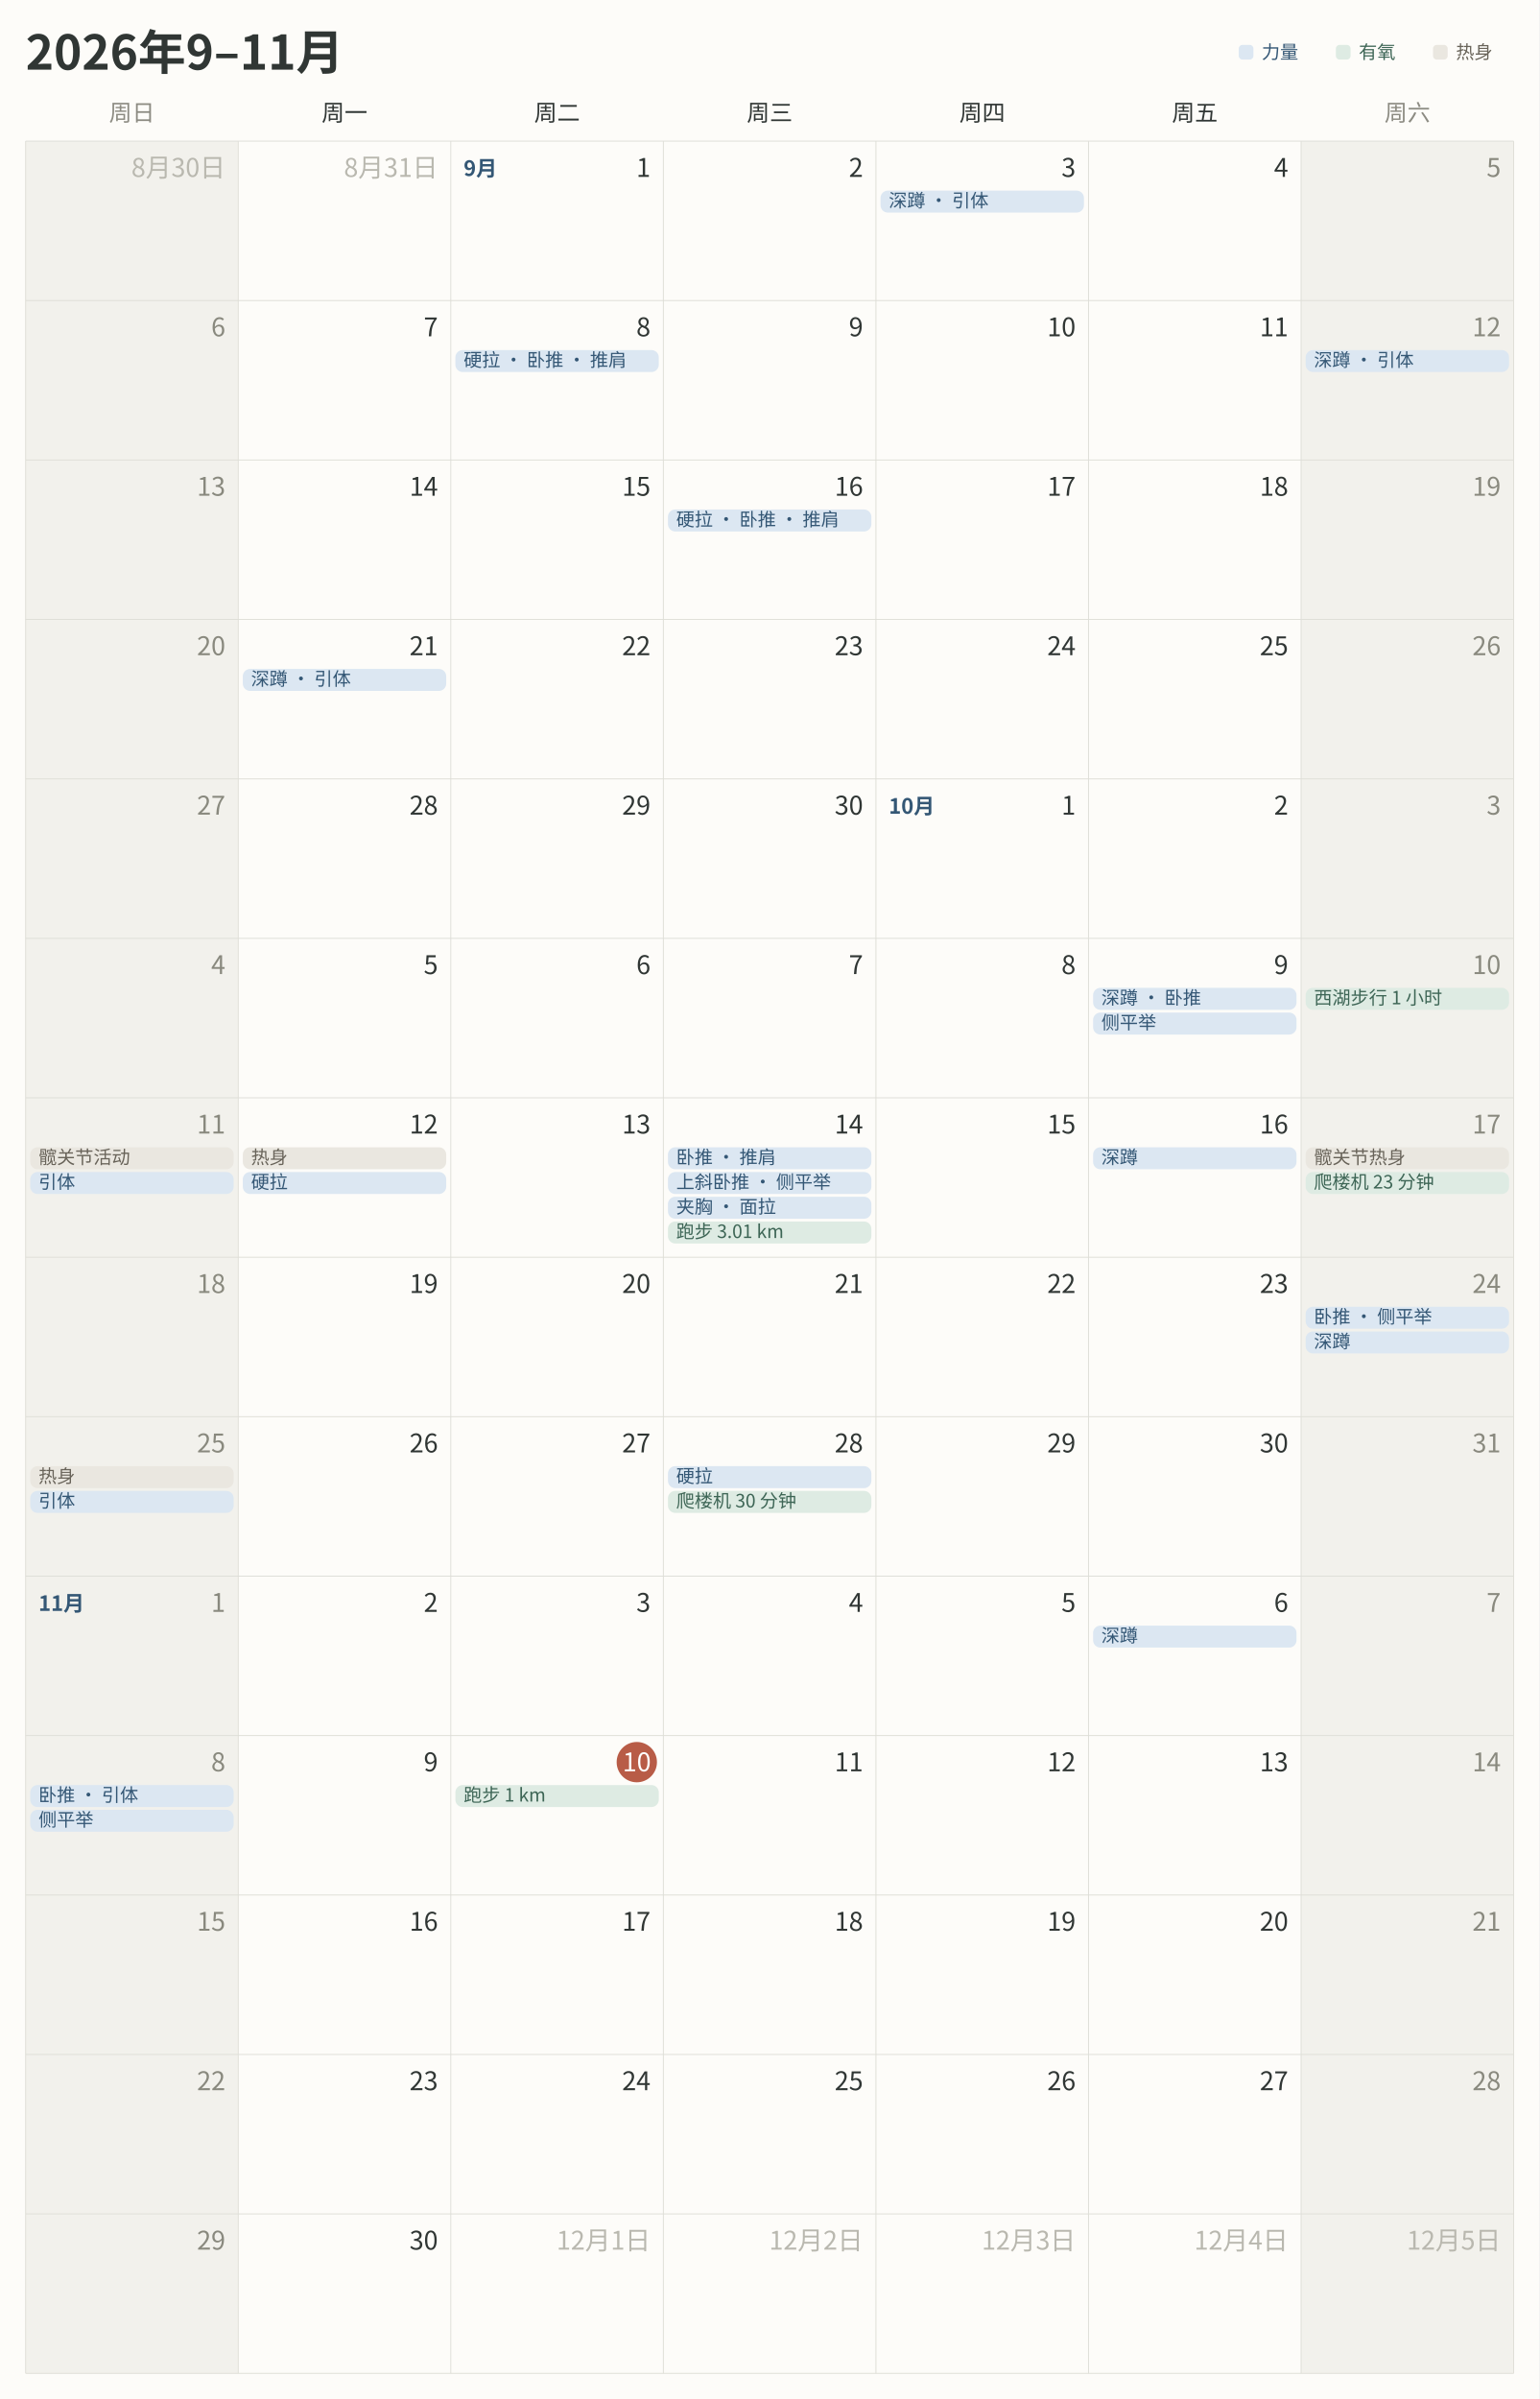
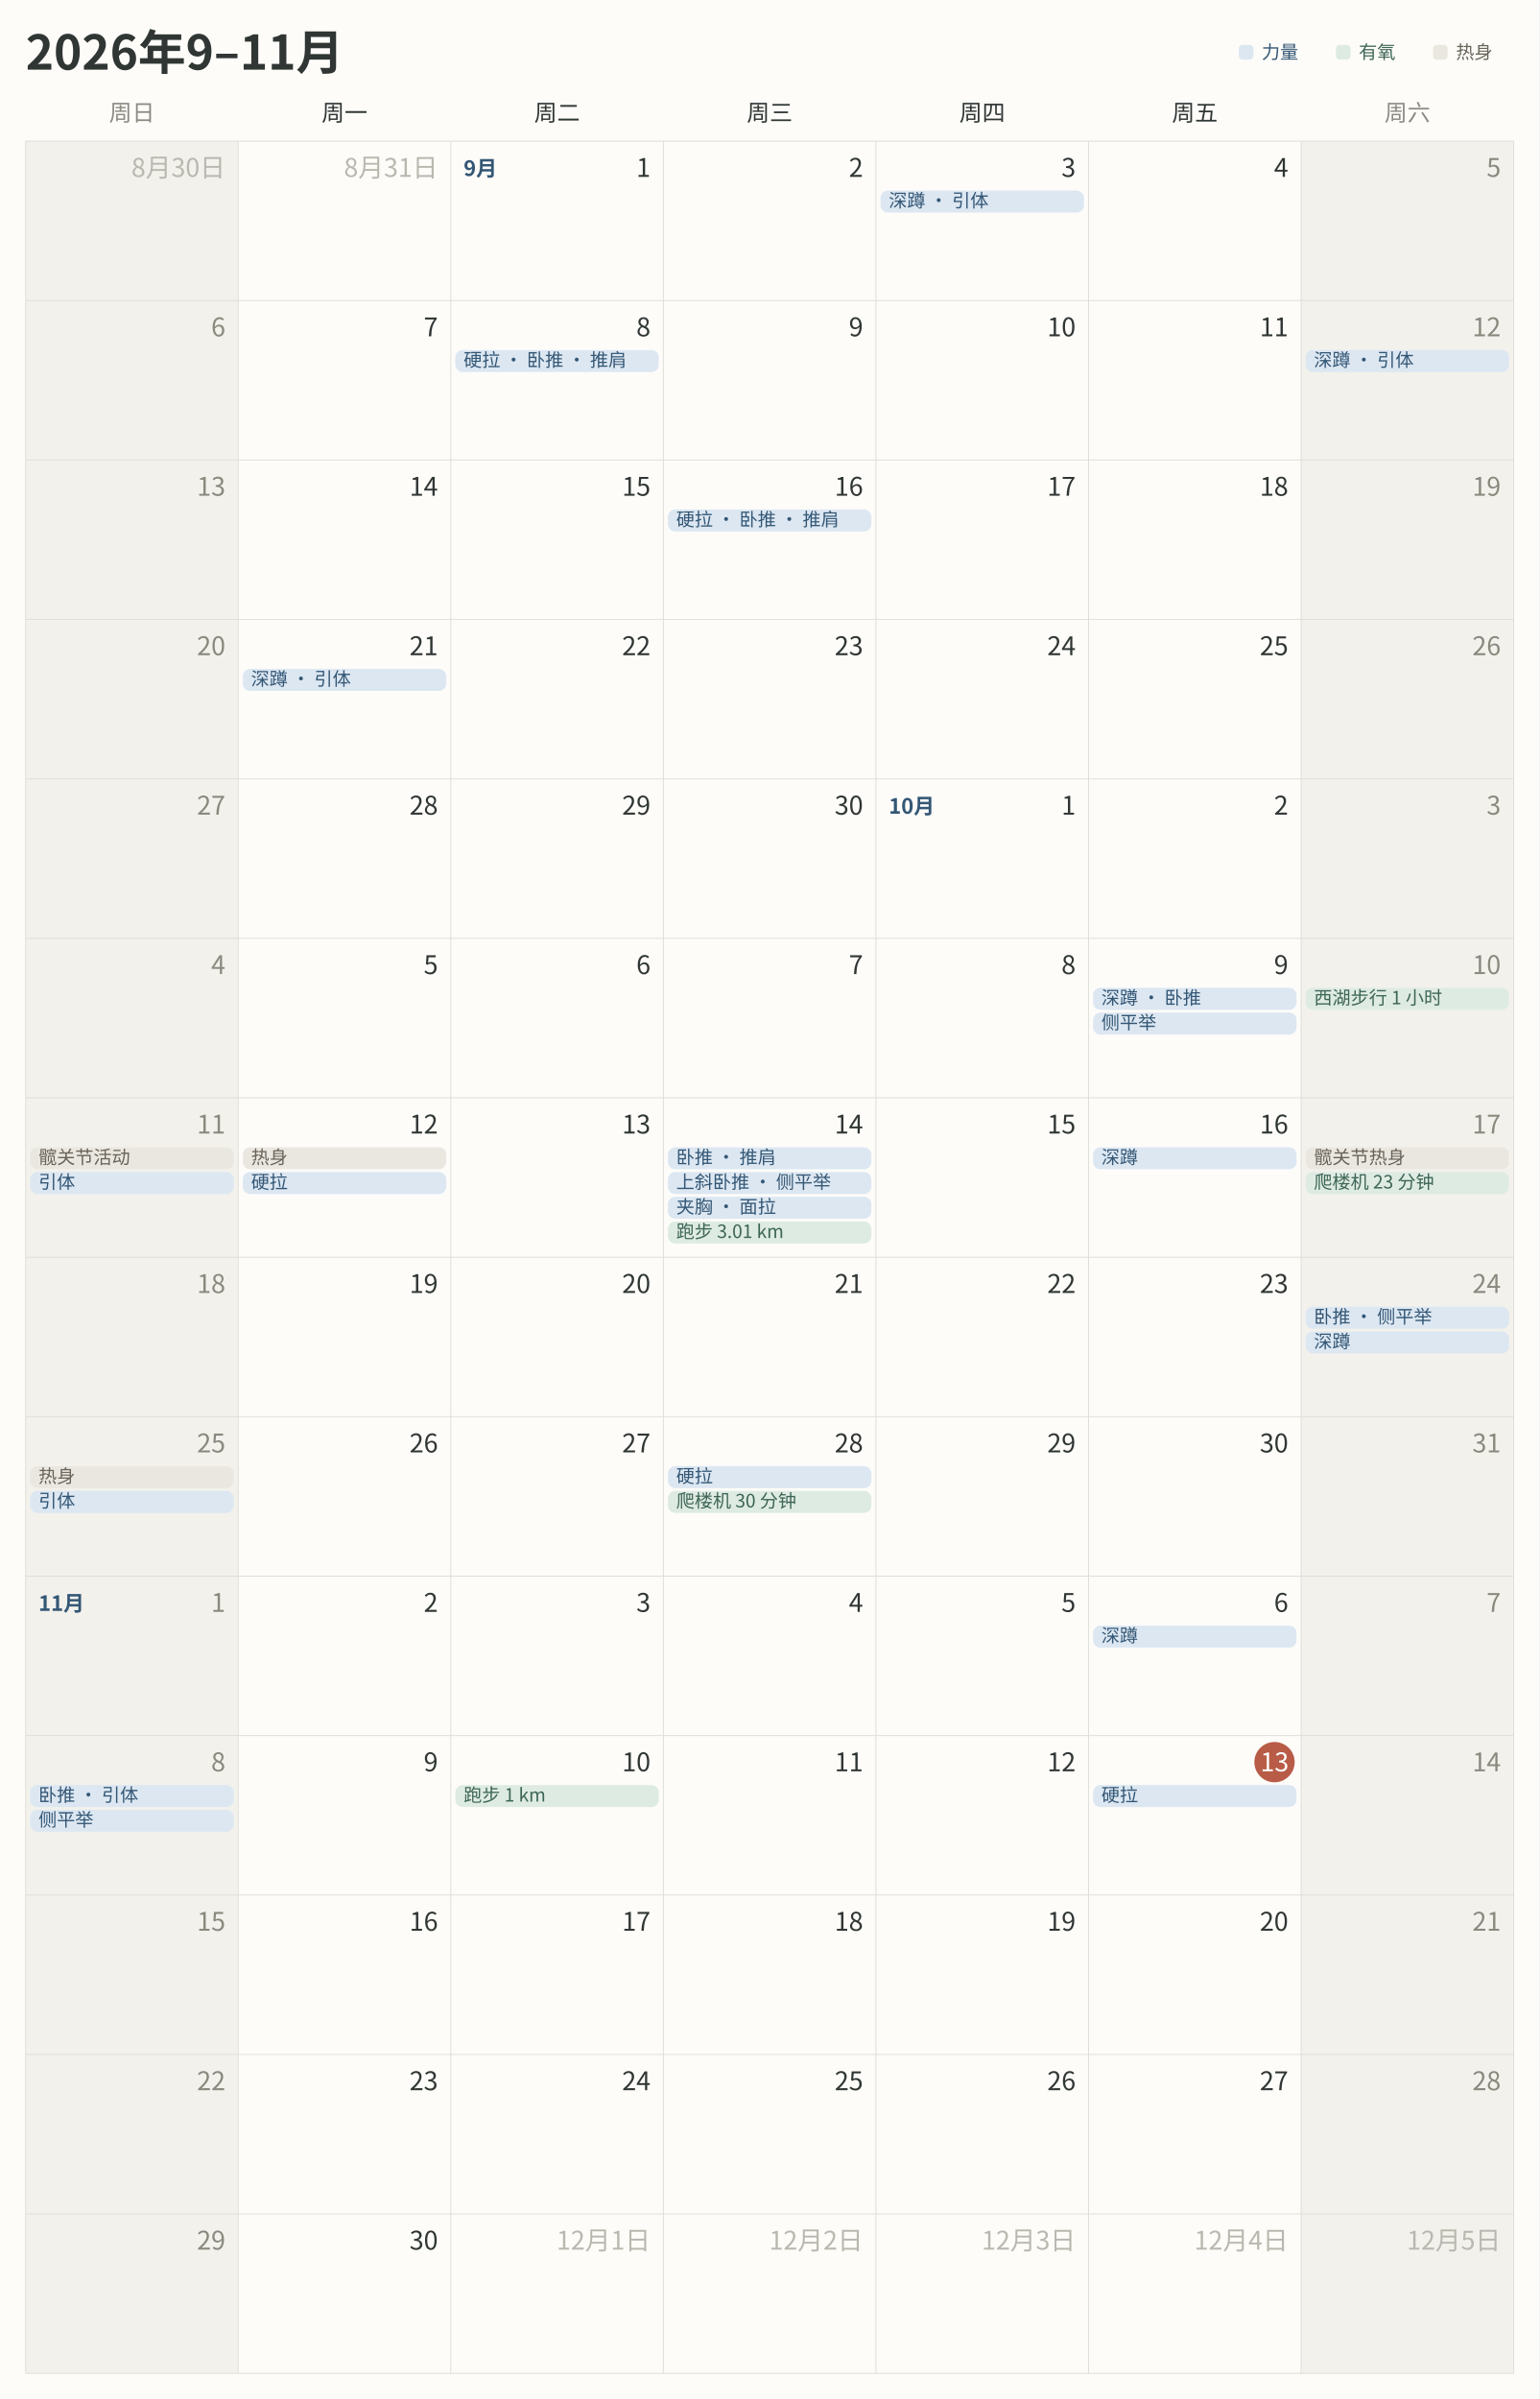
<svg xmlns="http://www.w3.org/2000/svg" width="1680" height="2618" viewBox="0 0 1680 2618" role="img" aria-labelledby="title description">
  <rect width="1680" height="2618" fill="#fdfcf9" />
  <g font-family="-apple-system, BlinkMacSystemFont, 'PingFang SC', 'Microsoft YaHei', 'Noto Sans CJK SC', sans-serif">
    <text x="28" y="76" font-size="52" font-weight="700" fill="#303634">2026年9–11月</text>
    <rect x="1352" y="49" width="16" height="16" rx="4" fill="#dce7f2" />
    <text x="1377" y="64" font-size="20" fill="#345775">力量</text>
    <rect x="1458" y="49" width="16" height="16" rx="4" fill="#deebe3" />
    <text x="1483" y="64" font-size="20" fill="#3d6555">有氧</text>
    <rect x="1564" y="49" width="16" height="16" rx="4" fill="#eae7e0" />
    <text x="1589" y="64" font-size="20" fill="#686359">热身</text>
    <text x="144.0" y="132" text-anchor="middle" font-size="25" fill="#8c8b82">周日</text>
    <text x="376.0" y="132" text-anchor="middle" font-size="25" fill="#303634">周一</text>
    <text x="608.0" y="132" text-anchor="middle" font-size="25" fill="#303634">周二</text>
    <text x="840.0" y="132" text-anchor="middle" font-size="25" fill="#303634">周三</text>
    <text x="1072.0" y="132" text-anchor="middle" font-size="25" fill="#303634">周四</text>
    <text x="1304.0" y="132" text-anchor="middle" font-size="25" fill="#303634">周五</text>
    <text x="1536.0" y="132" text-anchor="middle" font-size="25" fill="#8c8b82">周六</text>
    <rect x="28" y="154" width="232" height="174" fill="#f2f1ec" />
    <text x="246" y="193" text-anchor="end" font-size="28" fill="#b9b8af">8月30日</text>
    <rect x="260" y="154" width="232" height="174" fill="#fdfcf9" />
    <text x="478" y="193" text-anchor="end" font-size="28" fill="#b9b8af">8月31日</text>
    <rect x="492" y="154" width="232" height="174" fill="#fdfcf9" />
    <text x="506" y="192" font-size="23" font-weight="600" fill="#345775">9月</text>
    <text x="710" y="193" text-anchor="end" font-size="28" fill="#303634">1</text>
    <rect x="724" y="154" width="232" height="174" fill="#fdfcf9" />
    <text x="942" y="193" text-anchor="end" font-size="28" fill="#303634">2</text>
    <rect x="956" y="154" width="232" height="174" fill="#fdfcf9" />
    <text x="1174" y="193" text-anchor="end" font-size="28" fill="#303634">3</text>
    <g>
      <rect x="961" y="208" width="222" height="24" rx="8" fill="#dce7f2" />
      <text x="970" y="226" font-size="20.00" fill="#345775">深蹲 · 引体</text>
    </g>
    <rect x="1188" y="154" width="232" height="174" fill="#fdfcf9" />
    <text x="1406" y="193" text-anchor="end" font-size="28" fill="#303634">4</text>
    <rect x="1420" y="154" width="232" height="174" fill="#f2f1ec" />
    <text x="1638" y="193" text-anchor="end" font-size="28" fill="#89897e">5</text>
    <rect x="28" y="328" width="232" height="174" fill="#f2f1ec" />
    <text x="246" y="367" text-anchor="end" font-size="28" fill="#89897e">6</text>
    <rect x="260" y="328" width="232" height="174" fill="#fdfcf9" />
    <text x="478" y="367" text-anchor="end" font-size="28" fill="#303634">7</text>
    <rect x="492" y="328" width="232" height="174" fill="#fdfcf9" />
    <text x="710" y="367" text-anchor="end" font-size="28" fill="#303634">8</text>
    <g>
      <rect x="497" y="382" width="222" height="24" rx="8" fill="#dce7f2" />
      <text x="506" y="400" font-size="20.00" fill="#345775">硬拉 · 卧推 · 推肩</text>
    </g>
    <rect x="724" y="328" width="232" height="174" fill="#fdfcf9" />
    <text x="942" y="367" text-anchor="end" font-size="28" fill="#303634">9</text>
    <rect x="956" y="328" width="232" height="174" fill="#fdfcf9" />
    <text x="1174" y="367" text-anchor="end" font-size="28" fill="#303634">10</text>
    <rect x="1188" y="328" width="232" height="174" fill="#fdfcf9" />
    <text x="1406" y="367" text-anchor="end" font-size="28" fill="#303634">11</text>
    <rect x="1420" y="328" width="232" height="174" fill="#f2f1ec" />
    <text x="1638" y="367" text-anchor="end" font-size="28" fill="#89897e">12</text>
    <g>
      <rect x="1425" y="382" width="222" height="24" rx="8" fill="#dce7f2" />
      <text x="1434" y="400" font-size="20.00" fill="#345775">深蹲 · 引体</text>
    </g>
    <rect x="28" y="502" width="232" height="174" fill="#f2f1ec" />
    <text x="246" y="541" text-anchor="end" font-size="28" fill="#89897e">13</text>
    <rect x="260" y="502" width="232" height="174" fill="#fdfcf9" />
    <text x="478" y="541" text-anchor="end" font-size="28" fill="#303634">14</text>
    <rect x="492" y="502" width="232" height="174" fill="#fdfcf9" />
    <text x="710" y="541" text-anchor="end" font-size="28" fill="#303634">15</text>
    <rect x="724" y="502" width="232" height="174" fill="#fdfcf9" />
    <text x="942" y="541" text-anchor="end" font-size="28" fill="#303634">16</text>
    <g>
      <rect x="729" y="556" width="222" height="24" rx="8" fill="#dce7f2" />
      <text x="738" y="574" font-size="20.00" fill="#345775">硬拉 · 卧推 · 推肩</text>
    </g>
    <rect x="956" y="502" width="232" height="174" fill="#fdfcf9" />
    <text x="1174" y="541" text-anchor="end" font-size="28" fill="#303634">17</text>
    <rect x="1188" y="502" width="232" height="174" fill="#fdfcf9" />
    <text x="1406" y="541" text-anchor="end" font-size="28" fill="#303634">18</text>
    <rect x="1420" y="502" width="232" height="174" fill="#f2f1ec" />
    <text x="1638" y="541" text-anchor="end" font-size="28" fill="#89897e">19</text>
    <rect x="28" y="676" width="232" height="174" fill="#f2f1ec" />
    <text x="246" y="715" text-anchor="end" font-size="28" fill="#89897e">20</text>
    <rect x="260" y="676" width="232" height="174" fill="#fdfcf9" />
    <text x="478" y="715" text-anchor="end" font-size="28" fill="#303634">21</text>
    <g>
      <rect x="265" y="730" width="222" height="24" rx="8" fill="#dce7f2" />
      <text x="274" y="748" font-size="20.00" fill="#345775">深蹲 · 引体</text>
    </g>
    <rect x="492" y="676" width="232" height="174" fill="#fdfcf9" />
    <text x="710" y="715" text-anchor="end" font-size="28" fill="#303634">22</text>
    <rect x="724" y="676" width="232" height="174" fill="#fdfcf9" />
    <text x="942" y="715" text-anchor="end" font-size="28" fill="#303634">23</text>
    <rect x="956" y="676" width="232" height="174" fill="#fdfcf9" />
    <text x="1174" y="715" text-anchor="end" font-size="28" fill="#303634">24</text>
    <rect x="1188" y="676" width="232" height="174" fill="#fdfcf9" />
    <text x="1406" y="715" text-anchor="end" font-size="28" fill="#303634">25</text>
    <rect x="1420" y="676" width="232" height="174" fill="#f2f1ec" />
    <text x="1638" y="715" text-anchor="end" font-size="28" fill="#89897e">26</text>
    <rect x="28" y="850" width="232" height="174" fill="#f2f1ec" />
    <text x="246" y="889" text-anchor="end" font-size="28" fill="#89897e">27</text>
    <rect x="260" y="850" width="232" height="174" fill="#fdfcf9" />
    <text x="478" y="889" text-anchor="end" font-size="28" fill="#303634">28</text>
    <rect x="492" y="850" width="232" height="174" fill="#fdfcf9" />
    <text x="710" y="889" text-anchor="end" font-size="28" fill="#303634">29</text>
    <rect x="724" y="850" width="232" height="174" fill="#fdfcf9" />
    <text x="942" y="889" text-anchor="end" font-size="28" fill="#303634">30</text>
    <rect x="956" y="850" width="232" height="174" fill="#fdfcf9" />
    <text x="970" y="888" font-size="23" font-weight="600" fill="#345775">10月</text>
    <text x="1174" y="889" text-anchor="end" font-size="28" fill="#303634">1</text>
    <rect x="1188" y="850" width="232" height="174" fill="#fdfcf9" />
    <text x="1406" y="889" text-anchor="end" font-size="28" fill="#303634">2</text>
    <rect x="1420" y="850" width="232" height="174" fill="#f2f1ec" />
    <text x="1638" y="889" text-anchor="end" font-size="28" fill="#89897e">3</text>
    <rect x="28" y="1024" width="232" height="174" fill="#f2f1ec" />
    <text x="246" y="1063" text-anchor="end" font-size="28" fill="#89897e">4</text>
    <rect x="260" y="1024" width="232" height="174" fill="#fdfcf9" />
    <text x="478" y="1063" text-anchor="end" font-size="28" fill="#303634">5</text>
    <rect x="492" y="1024" width="232" height="174" fill="#fdfcf9" />
    <text x="710" y="1063" text-anchor="end" font-size="28" fill="#303634">6</text>
    <rect x="724" y="1024" width="232" height="174" fill="#fdfcf9" />
    <text x="942" y="1063" text-anchor="end" font-size="28" fill="#303634">7</text>
    <rect x="956" y="1024" width="232" height="174" fill="#fdfcf9" />
    <text x="1174" y="1063" text-anchor="end" font-size="28" fill="#303634">8</text>
    <rect x="1188" y="1024" width="232" height="174" fill="#fdfcf9" />
    <text x="1406" y="1063" text-anchor="end" font-size="28" fill="#303634">9</text>
    <g>
      <rect x="1193" y="1078" width="222" height="24" rx="8" fill="#dce7f2" />
      <text x="1202" y="1096" font-size="20.00" fill="#345775">深蹲 · 卧推</text>
    </g>
    <g>
      <rect x="1193" y="1105" width="222" height="24" rx="8" fill="#dce7f2" />
      <text x="1202" y="1123" font-size="20.00" fill="#345775">侧平举</text>
    </g>
    <rect x="1420" y="1024" width="232" height="174" fill="#f2f1ec" />
    <text x="1638" y="1063" text-anchor="end" font-size="28" fill="#89897e">10</text>
    <g>
      <rect x="1425" y="1078" width="222" height="24" rx="8" fill="#deebe3" />
      <text x="1434" y="1096" font-size="20.00" fill="#3d6555">西湖步行 1 小时</text>
    </g>
    <rect x="28" y="1198" width="232" height="174" fill="#f2f1ec" />
    <text x="246" y="1237" text-anchor="end" font-size="28" fill="#89897e">11</text>
    <g>
      <rect x="33" y="1252" width="222" height="24" rx="8" fill="#eae7e0" />
      <text x="42" y="1270" font-size="20.00" fill="#686359">髋关节活动</text>
    </g>
    <g>
      <rect x="33" y="1279" width="222" height="24" rx="8" fill="#dce7f2" />
      <text x="42" y="1297" font-size="20.00" fill="#345775">引体</text>
    </g>
    <rect x="260" y="1198" width="232" height="174" fill="#fdfcf9" />
    <text x="478" y="1237" text-anchor="end" font-size="28" fill="#303634">12</text>
    <g>
      <rect x="265" y="1252" width="222" height="24" rx="8" fill="#eae7e0" />
      <text x="274" y="1270" font-size="20.00" fill="#686359">热身</text>
    </g>
    <g>
      <rect x="265" y="1279" width="222" height="24" rx="8" fill="#dce7f2" />
      <text x="274" y="1297" font-size="20.00" fill="#345775">硬拉</text>
    </g>
    <rect x="492" y="1198" width="232" height="174" fill="#fdfcf9" />
    <text x="710" y="1237" text-anchor="end" font-size="28" fill="#303634">13</text>
    <rect x="724" y="1198" width="232" height="174" fill="#fdfcf9" />
    <text x="942" y="1237" text-anchor="end" font-size="28" fill="#303634">14</text>
    <g>
      <rect x="729" y="1252" width="222" height="24" rx="8" fill="#dce7f2" />
      <text x="738" y="1270" font-size="20.00" fill="#345775">卧推 · 推肩</text>
    </g>
    <g>
      <rect x="729" y="1279" width="222" height="24" rx="8" fill="#dce7f2" />
      <text x="738" y="1297" font-size="20.00" fill="#345775">上斜卧推 · 侧平举</text>
    </g>
    <g>
      <rect x="729" y="1306" width="222" height="24" rx="8" fill="#dce7f2" />
      <text x="738" y="1324" font-size="20.00" fill="#345775">夹胸 · 面拉</text>
    </g>
    <g>
      <rect x="729" y="1333" width="222" height="24" rx="8" fill="#deebe3" />
      <text x="738" y="1351" font-size="20.00" fill="#3d6555">跑步 3.01 km</text>
    </g>
    <rect x="956" y="1198" width="232" height="174" fill="#fdfcf9" />
    <text x="1174" y="1237" text-anchor="end" font-size="28" fill="#303634">15</text>
    <rect x="1188" y="1198" width="232" height="174" fill="#fdfcf9" />
    <text x="1406" y="1237" text-anchor="end" font-size="28" fill="#303634">16</text>
    <g>
      <rect x="1193" y="1252" width="222" height="24" rx="8" fill="#dce7f2" />
      <text x="1202" y="1270" font-size="20.00" fill="#345775">深蹲</text>
    </g>
    <rect x="1420" y="1198" width="232" height="174" fill="#f2f1ec" />
    <text x="1638" y="1237" text-anchor="end" font-size="28" fill="#89897e">17</text>
    <g>
      <rect x="1425" y="1252" width="222" height="24" rx="8" fill="#eae7e0" />
      <text x="1434" y="1270" font-size="20.00" fill="#686359">髋关节热身</text>
    </g>
    <g>
      <rect x="1425" y="1279" width="222" height="24" rx="8" fill="#deebe3" />
      <text x="1434" y="1297" font-size="20.00" fill="#3d6555">爬楼机 23 分钟</text>
    </g>
    <rect x="28" y="1372" width="232" height="174" fill="#f2f1ec" />
    <text x="246" y="1411" text-anchor="end" font-size="28" fill="#89897e">18</text>
    <rect x="260" y="1372" width="232" height="174" fill="#fdfcf9" />
    <text x="478" y="1411" text-anchor="end" font-size="28" fill="#303634">19</text>
    <rect x="492" y="1372" width="232" height="174" fill="#fdfcf9" />
    <text x="710" y="1411" text-anchor="end" font-size="28" fill="#303634">20</text>
    <rect x="724" y="1372" width="232" height="174" fill="#fdfcf9" />
    <text x="942" y="1411" text-anchor="end" font-size="28" fill="#303634">21</text>
    <rect x="956" y="1372" width="232" height="174" fill="#fdfcf9" />
    <text x="1174" y="1411" text-anchor="end" font-size="28" fill="#303634">22</text>
    <rect x="1188" y="1372" width="232" height="174" fill="#fdfcf9" />
    <text x="1406" y="1411" text-anchor="end" font-size="28" fill="#303634">23</text>
    <rect x="1420" y="1372" width="232" height="174" fill="#f2f1ec" />
    <text x="1638" y="1411" text-anchor="end" font-size="28" fill="#89897e">24</text>
    <g>
      <rect x="1425" y="1426" width="222" height="24" rx="8" fill="#dce7f2" />
      <text x="1434" y="1444" font-size="20.00" fill="#345775">卧推 · 侧平举</text>
    </g>
    <g>
      <rect x="1425" y="1453" width="222" height="24" rx="8" fill="#dce7f2" />
      <text x="1434" y="1471" font-size="20.00" fill="#345775">深蹲</text>
    </g>
    <rect x="28" y="1546" width="232" height="174" fill="#f2f1ec" />
    <text x="246" y="1585" text-anchor="end" font-size="28" fill="#89897e">25</text>
    <g>
      <rect x="33" y="1600" width="222" height="24" rx="8" fill="#eae7e0" />
      <text x="42" y="1618" font-size="20.00" fill="#686359">热身</text>
    </g>
    <g>
      <rect x="33" y="1627" width="222" height="24" rx="8" fill="#dce7f2" />
      <text x="42" y="1645" font-size="20.00" fill="#345775">引体</text>
    </g>
    <rect x="260" y="1546" width="232" height="174" fill="#fdfcf9" />
    <text x="478" y="1585" text-anchor="end" font-size="28" fill="#303634">26</text>
    <rect x="492" y="1546" width="232" height="174" fill="#fdfcf9" />
    <text x="710" y="1585" text-anchor="end" font-size="28" fill="#303634">27</text>
    <rect x="724" y="1546" width="232" height="174" fill="#fdfcf9" />
    <text x="942" y="1585" text-anchor="end" font-size="28" fill="#303634">28</text>
    <g>
      <rect x="729" y="1600" width="222" height="24" rx="8" fill="#dce7f2" />
      <text x="738" y="1618" font-size="20.00" fill="#345775">硬拉</text>
    </g>
    <g>
      <rect x="729" y="1627" width="222" height="24" rx="8" fill="#deebe3" />
      <text x="738" y="1645" font-size="20.00" fill="#3d6555">爬楼机 30 分钟</text>
    </g>
    <rect x="956" y="1546" width="232" height="174" fill="#fdfcf9" />
    <text x="1174" y="1585" text-anchor="end" font-size="28" fill="#303634">29</text>
    <rect x="1188" y="1546" width="232" height="174" fill="#fdfcf9" />
    <text x="1406" y="1585" text-anchor="end" font-size="28" fill="#303634">30</text>
    <rect x="1420" y="1546" width="232" height="174" fill="#f2f1ec" />
    <text x="1638" y="1585" text-anchor="end" font-size="28" fill="#89897e">31</text>
    <rect x="28" y="1720" width="232" height="174" fill="#f2f1ec" />
    <text x="42" y="1758" font-size="23" font-weight="600" fill="#345775">11月</text>
    <text x="246" y="1759" text-anchor="end" font-size="28" fill="#89897e">1</text>
    <rect x="260" y="1720" width="232" height="174" fill="#fdfcf9" />
    <text x="478" y="1759" text-anchor="end" font-size="28" fill="#303634">2</text>
    <rect x="492" y="1720" width="232" height="174" fill="#fdfcf9" />
    <text x="710" y="1759" text-anchor="end" font-size="28" fill="#303634">3</text>
    <rect x="724" y="1720" width="232" height="174" fill="#fdfcf9" />
    <text x="942" y="1759" text-anchor="end" font-size="28" fill="#303634">4</text>
    <rect x="956" y="1720" width="232" height="174" fill="#fdfcf9" />
    <text x="1174" y="1759" text-anchor="end" font-size="28" fill="#303634">5</text>
    <rect x="1188" y="1720" width="232" height="174" fill="#fdfcf9" />
    <text x="1406" y="1759" text-anchor="end" font-size="28" fill="#303634">6</text>
    <g>
      <rect x="1193" y="1774" width="222" height="24" rx="8" fill="#dce7f2" />
      <text x="1202" y="1792" font-size="20.00" fill="#345775">深蹲</text>
    </g>
    <rect x="1420" y="1720" width="232" height="174" fill="#f2f1ec" />
    <text x="1638" y="1759" text-anchor="end" font-size="28" fill="#89897e">7</text>
    <rect x="28" y="1894" width="232" height="174" fill="#f2f1ec" />
    <text x="246" y="1933" text-anchor="end" font-size="28" fill="#89897e">8</text>
    <g>
      <rect x="33" y="1948" width="222" height="24" rx="8" fill="#dce7f2" />
      <text x="42" y="1966" font-size="20.00" fill="#345775">卧推 · 引体</text>
    </g>
    <g>
      <rect x="33" y="1975" width="222" height="24" rx="8" fill="#dce7f2" />
      <text x="42" y="1993" font-size="20.00" fill="#345775">侧平举</text>
    </g>
    <rect x="260" y="1894" width="232" height="174" fill="#fdfcf9" />
    <text x="478" y="1933" text-anchor="end" font-size="28" fill="#303634">9</text>
    <rect x="492" y="1894" width="232" height="174" fill="#fdfcf9" />
-     <circle cx="695" cy="1923" r="22" fill="#b85c47" />
-     <text x="695" y="1933" text-anchor="middle" font-size="28" fill="#ffffff">10</text>
+     <text x="710" y="1933" text-anchor="end" font-size="28" fill="#303634">10</text>
    <g>
      <rect x="497" y="1948" width="222" height="24" rx="8" fill="#deebe3" />
      <text x="506" y="1966" font-size="20.00" fill="#3d6555">跑步 1 km</text>
    </g>
    <rect x="724" y="1894" width="232" height="174" fill="#fdfcf9" />
    <text x="942" y="1933" text-anchor="end" font-size="28" fill="#303634">11</text>
    <rect x="956" y="1894" width="232" height="174" fill="#fdfcf9" />
    <text x="1174" y="1933" text-anchor="end" font-size="28" fill="#303634">12</text>
    <rect x="1188" y="1894" width="232" height="174" fill="#fdfcf9" />
-     <text x="1406" y="1933" text-anchor="end" font-size="28" fill="#303634">13</text>
+     <circle cx="1391" cy="1923" r="22" fill="#b85c47" />
+     <text x="1391" y="1933" text-anchor="middle" font-size="28" fill="#ffffff">13</text>
+     <g>
+       <rect x="1193" y="1948" width="222" height="24" rx="8" fill="#dce7f2" />
+       <text x="1202" y="1966" font-size="20.00" fill="#345775">硬拉</text>
+     </g>
    <rect x="1420" y="1894" width="232" height="174" fill="#f2f1ec" />
    <text x="1638" y="1933" text-anchor="end" font-size="28" fill="#89897e">14</text>
    <rect x="28" y="2068" width="232" height="174" fill="#f2f1ec" />
    <text x="246" y="2107" text-anchor="end" font-size="28" fill="#89897e">15</text>
    <rect x="260" y="2068" width="232" height="174" fill="#fdfcf9" />
    <text x="478" y="2107" text-anchor="end" font-size="28" fill="#303634">16</text>
    <rect x="492" y="2068" width="232" height="174" fill="#fdfcf9" />
    <text x="710" y="2107" text-anchor="end" font-size="28" fill="#303634">17</text>
    <rect x="724" y="2068" width="232" height="174" fill="#fdfcf9" />
    <text x="942" y="2107" text-anchor="end" font-size="28" fill="#303634">18</text>
    <rect x="956" y="2068" width="232" height="174" fill="#fdfcf9" />
    <text x="1174" y="2107" text-anchor="end" font-size="28" fill="#303634">19</text>
    <rect x="1188" y="2068" width="232" height="174" fill="#fdfcf9" />
    <text x="1406" y="2107" text-anchor="end" font-size="28" fill="#303634">20</text>
    <rect x="1420" y="2068" width="232" height="174" fill="#f2f1ec" />
    <text x="1638" y="2107" text-anchor="end" font-size="28" fill="#89897e">21</text>
    <rect x="28" y="2242" width="232" height="174" fill="#f2f1ec" />
    <text x="246" y="2281" text-anchor="end" font-size="28" fill="#89897e">22</text>
    <rect x="260" y="2242" width="232" height="174" fill="#fdfcf9" />
    <text x="478" y="2281" text-anchor="end" font-size="28" fill="#303634">23</text>
    <rect x="492" y="2242" width="232" height="174" fill="#fdfcf9" />
    <text x="710" y="2281" text-anchor="end" font-size="28" fill="#303634">24</text>
    <rect x="724" y="2242" width="232" height="174" fill="#fdfcf9" />
    <text x="942" y="2281" text-anchor="end" font-size="28" fill="#303634">25</text>
    <rect x="956" y="2242" width="232" height="174" fill="#fdfcf9" />
    <text x="1174" y="2281" text-anchor="end" font-size="28" fill="#303634">26</text>
    <rect x="1188" y="2242" width="232" height="174" fill="#fdfcf9" />
    <text x="1406" y="2281" text-anchor="end" font-size="28" fill="#303634">27</text>
    <rect x="1420" y="2242" width="232" height="174" fill="#f2f1ec" />
    <text x="1638" y="2281" text-anchor="end" font-size="28" fill="#89897e">28</text>
    <rect x="28" y="2416" width="232" height="174" fill="#f2f1ec" />
    <text x="246" y="2455" text-anchor="end" font-size="28" fill="#89897e">29</text>
    <rect x="260" y="2416" width="232" height="174" fill="#fdfcf9" />
    <text x="478" y="2455" text-anchor="end" font-size="28" fill="#303634">30</text>
    <rect x="492" y="2416" width="232" height="174" fill="#fdfcf9" />
    <text x="710" y="2455" text-anchor="end" font-size="28" fill="#b9b8af">12月1日</text>
    <rect x="724" y="2416" width="232" height="174" fill="#fdfcf9" />
    <text x="942" y="2455" text-anchor="end" font-size="28" fill="#b9b8af">12月2日</text>
    <rect x="956" y="2416" width="232" height="174" fill="#fdfcf9" />
    <text x="1174" y="2455" text-anchor="end" font-size="28" fill="#b9b8af">12月3日</text>
    <rect x="1188" y="2416" width="232" height="174" fill="#fdfcf9" />
    <text x="1406" y="2455" text-anchor="end" font-size="28" fill="#b9b8af">12月4日</text>
    <rect x="1420" y="2416" width="232" height="174" fill="#f2f1ec" />
    <text x="1638" y="2455" text-anchor="end" font-size="28" fill="#b9b8af">12月5日</text>
    <path d="M28,154 V2590" stroke="#deded7" stroke-width="1" />
    <path d="M260,154 V2590" stroke="#deded7" stroke-width="1" />
    <path d="M492,154 V2590" stroke="#deded7" stroke-width="1" />
    <path d="M724,154 V2590" stroke="#deded7" stroke-width="1" />
    <path d="M956,154 V2590" stroke="#deded7" stroke-width="1" />
    <path d="M1188,154 V2590" stroke="#deded7" stroke-width="1" />
    <path d="M1420,154 V2590" stroke="#deded7" stroke-width="1" />
    <path d="M1652,154 V2590" stroke="#deded7" stroke-width="1" />
    <path d="M28,154 H1652" stroke="#deded7" stroke-width="1" />
    <path d="M28,328 H1652" stroke="#deded7" stroke-width="1" />
    <path d="M28,502 H1652" stroke="#deded7" stroke-width="1" />
    <path d="M28,676 H1652" stroke="#deded7" stroke-width="1" />
    <path d="M28,850 H1652" stroke="#deded7" stroke-width="1" />
    <path d="M28,1024 H1652" stroke="#deded7" stroke-width="1" />
    <path d="M28,1198 H1652" stroke="#deded7" stroke-width="1" />
    <path d="M28,1372 H1652" stroke="#deded7" stroke-width="1" />
    <path d="M28,1546 H1652" stroke="#deded7" stroke-width="1" />
    <path d="M28,1720 H1652" stroke="#deded7" stroke-width="1" />
    <path d="M28,1894 H1652" stroke="#deded7" stroke-width="1" />
    <path d="M28,2068 H1652" stroke="#deded7" stroke-width="1" />
    <path d="M28,2242 H1652" stroke="#deded7" stroke-width="1" />
    <path d="M28,2416 H1652" stroke="#deded7" stroke-width="1" />
    <path d="M28,2590 H1652" stroke="#deded7" stroke-width="1" />
  </g>
</svg>
